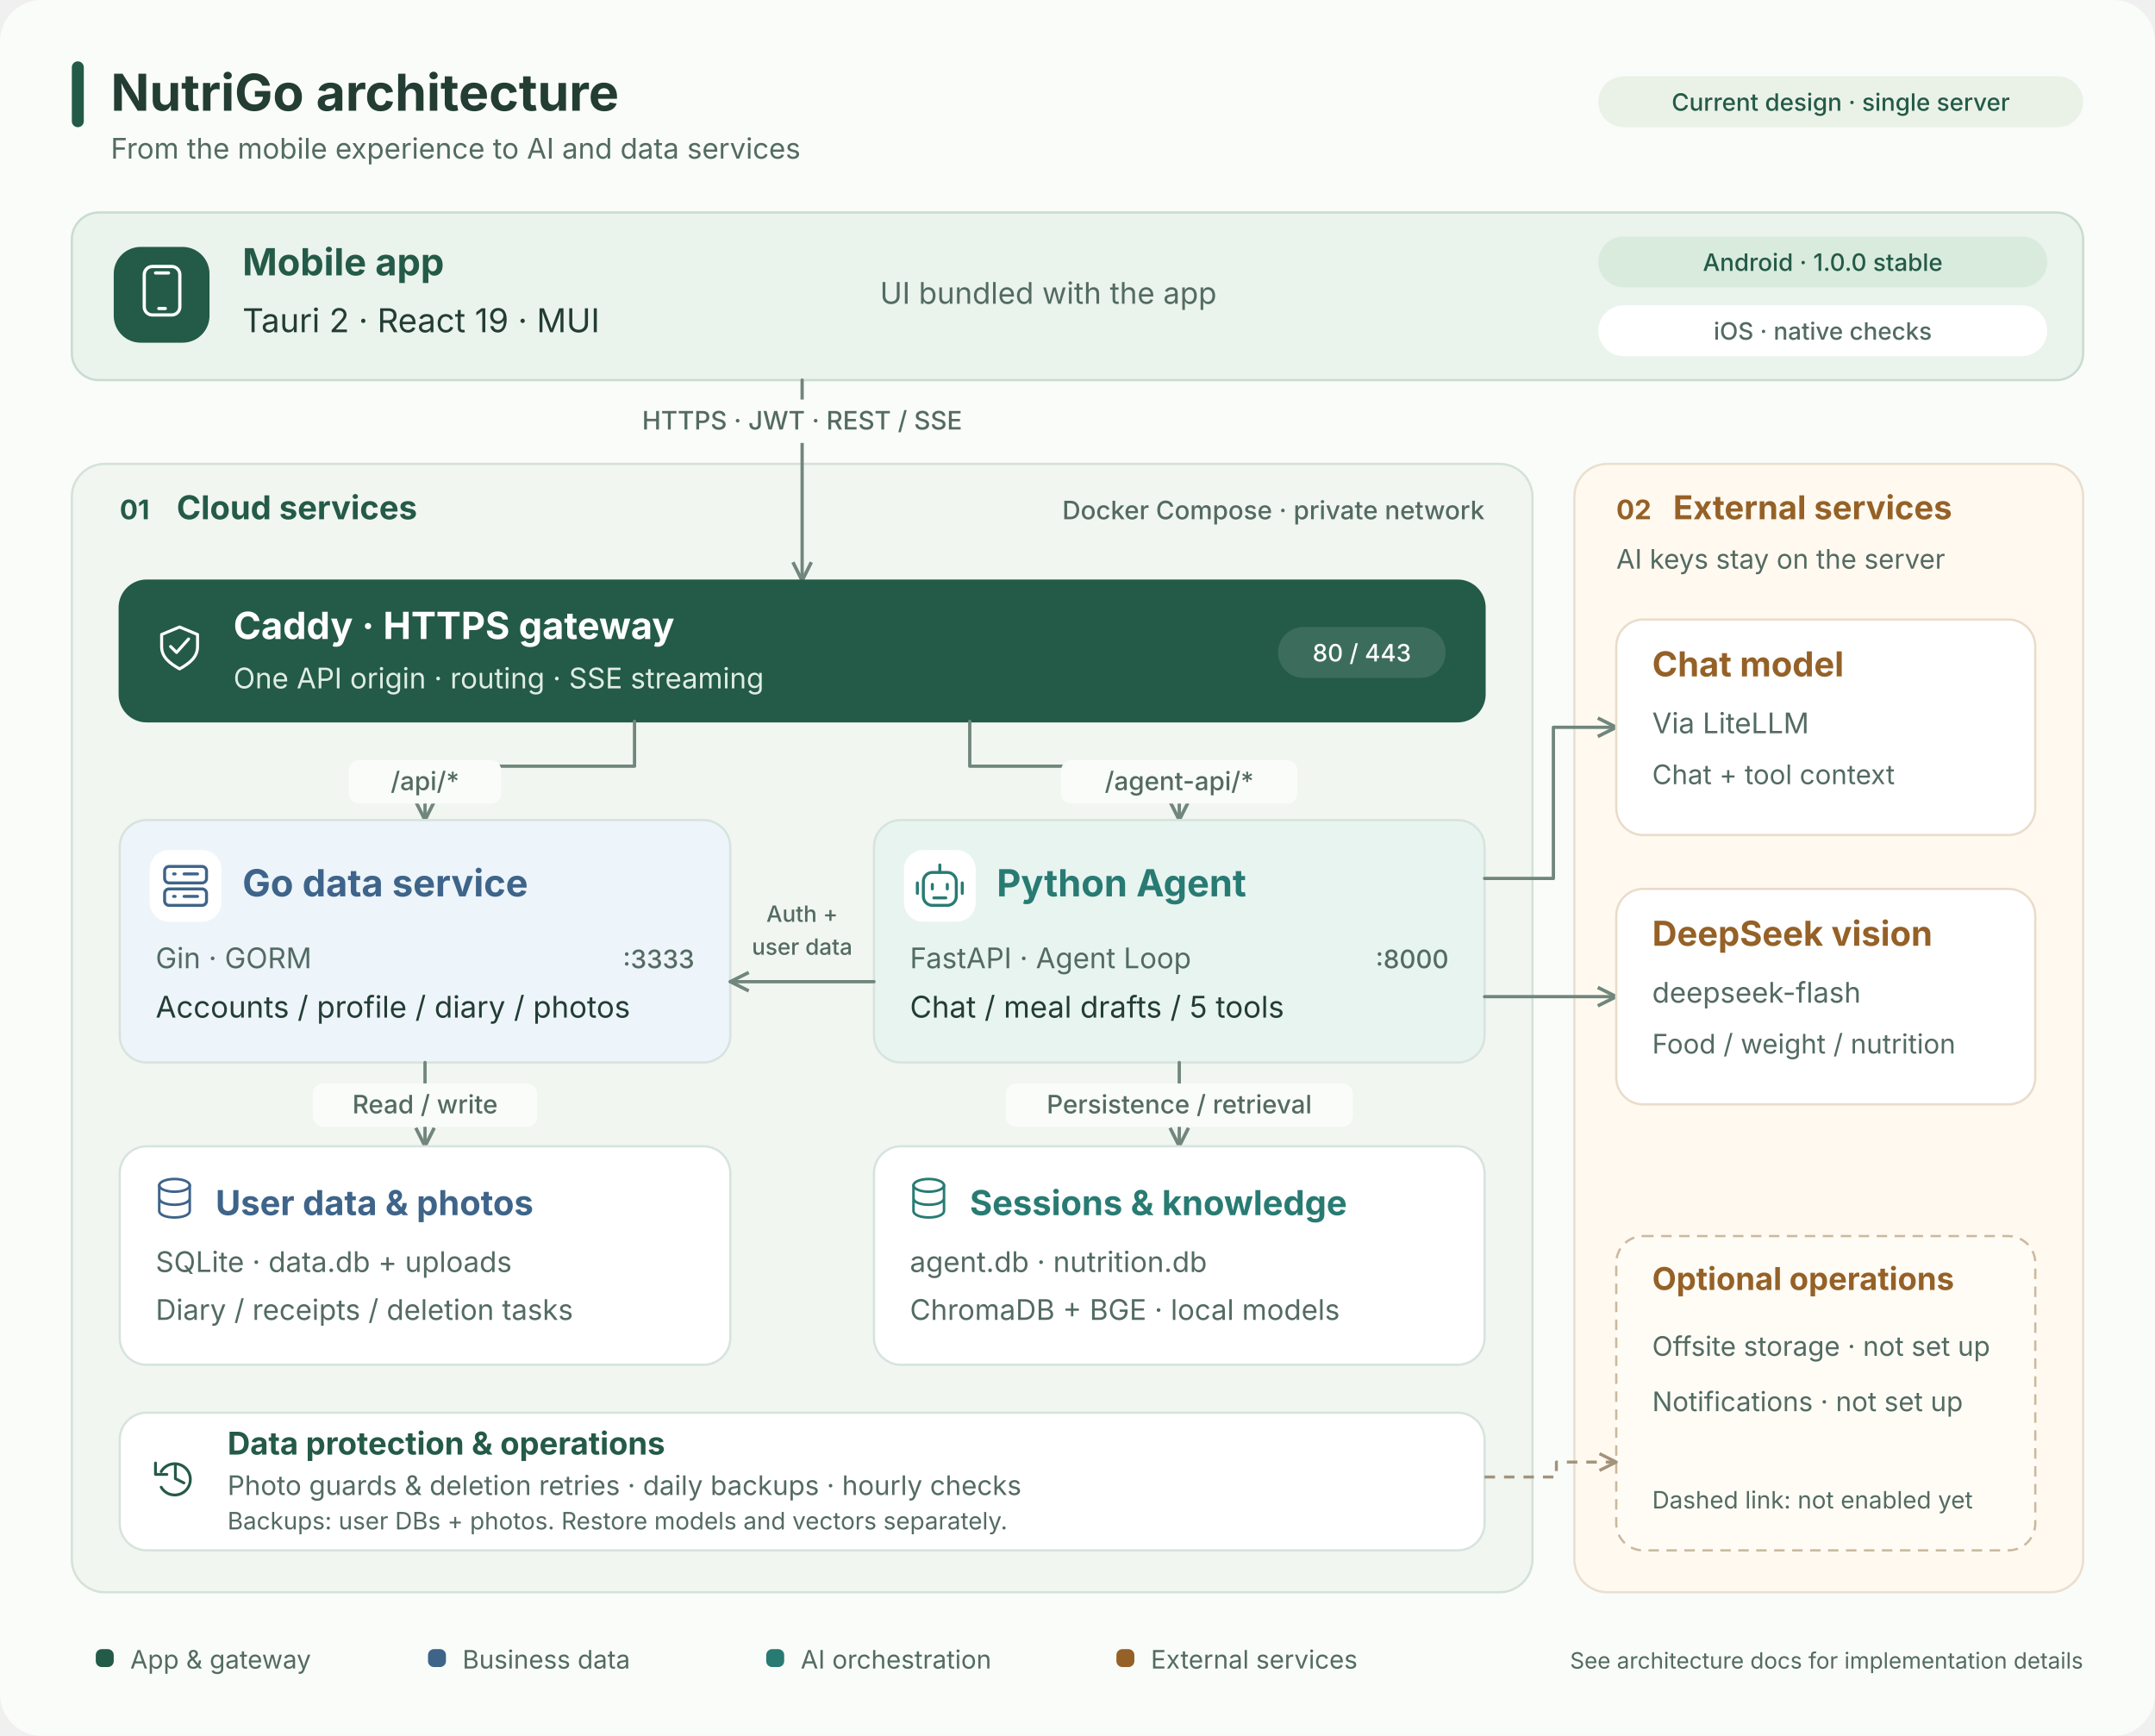
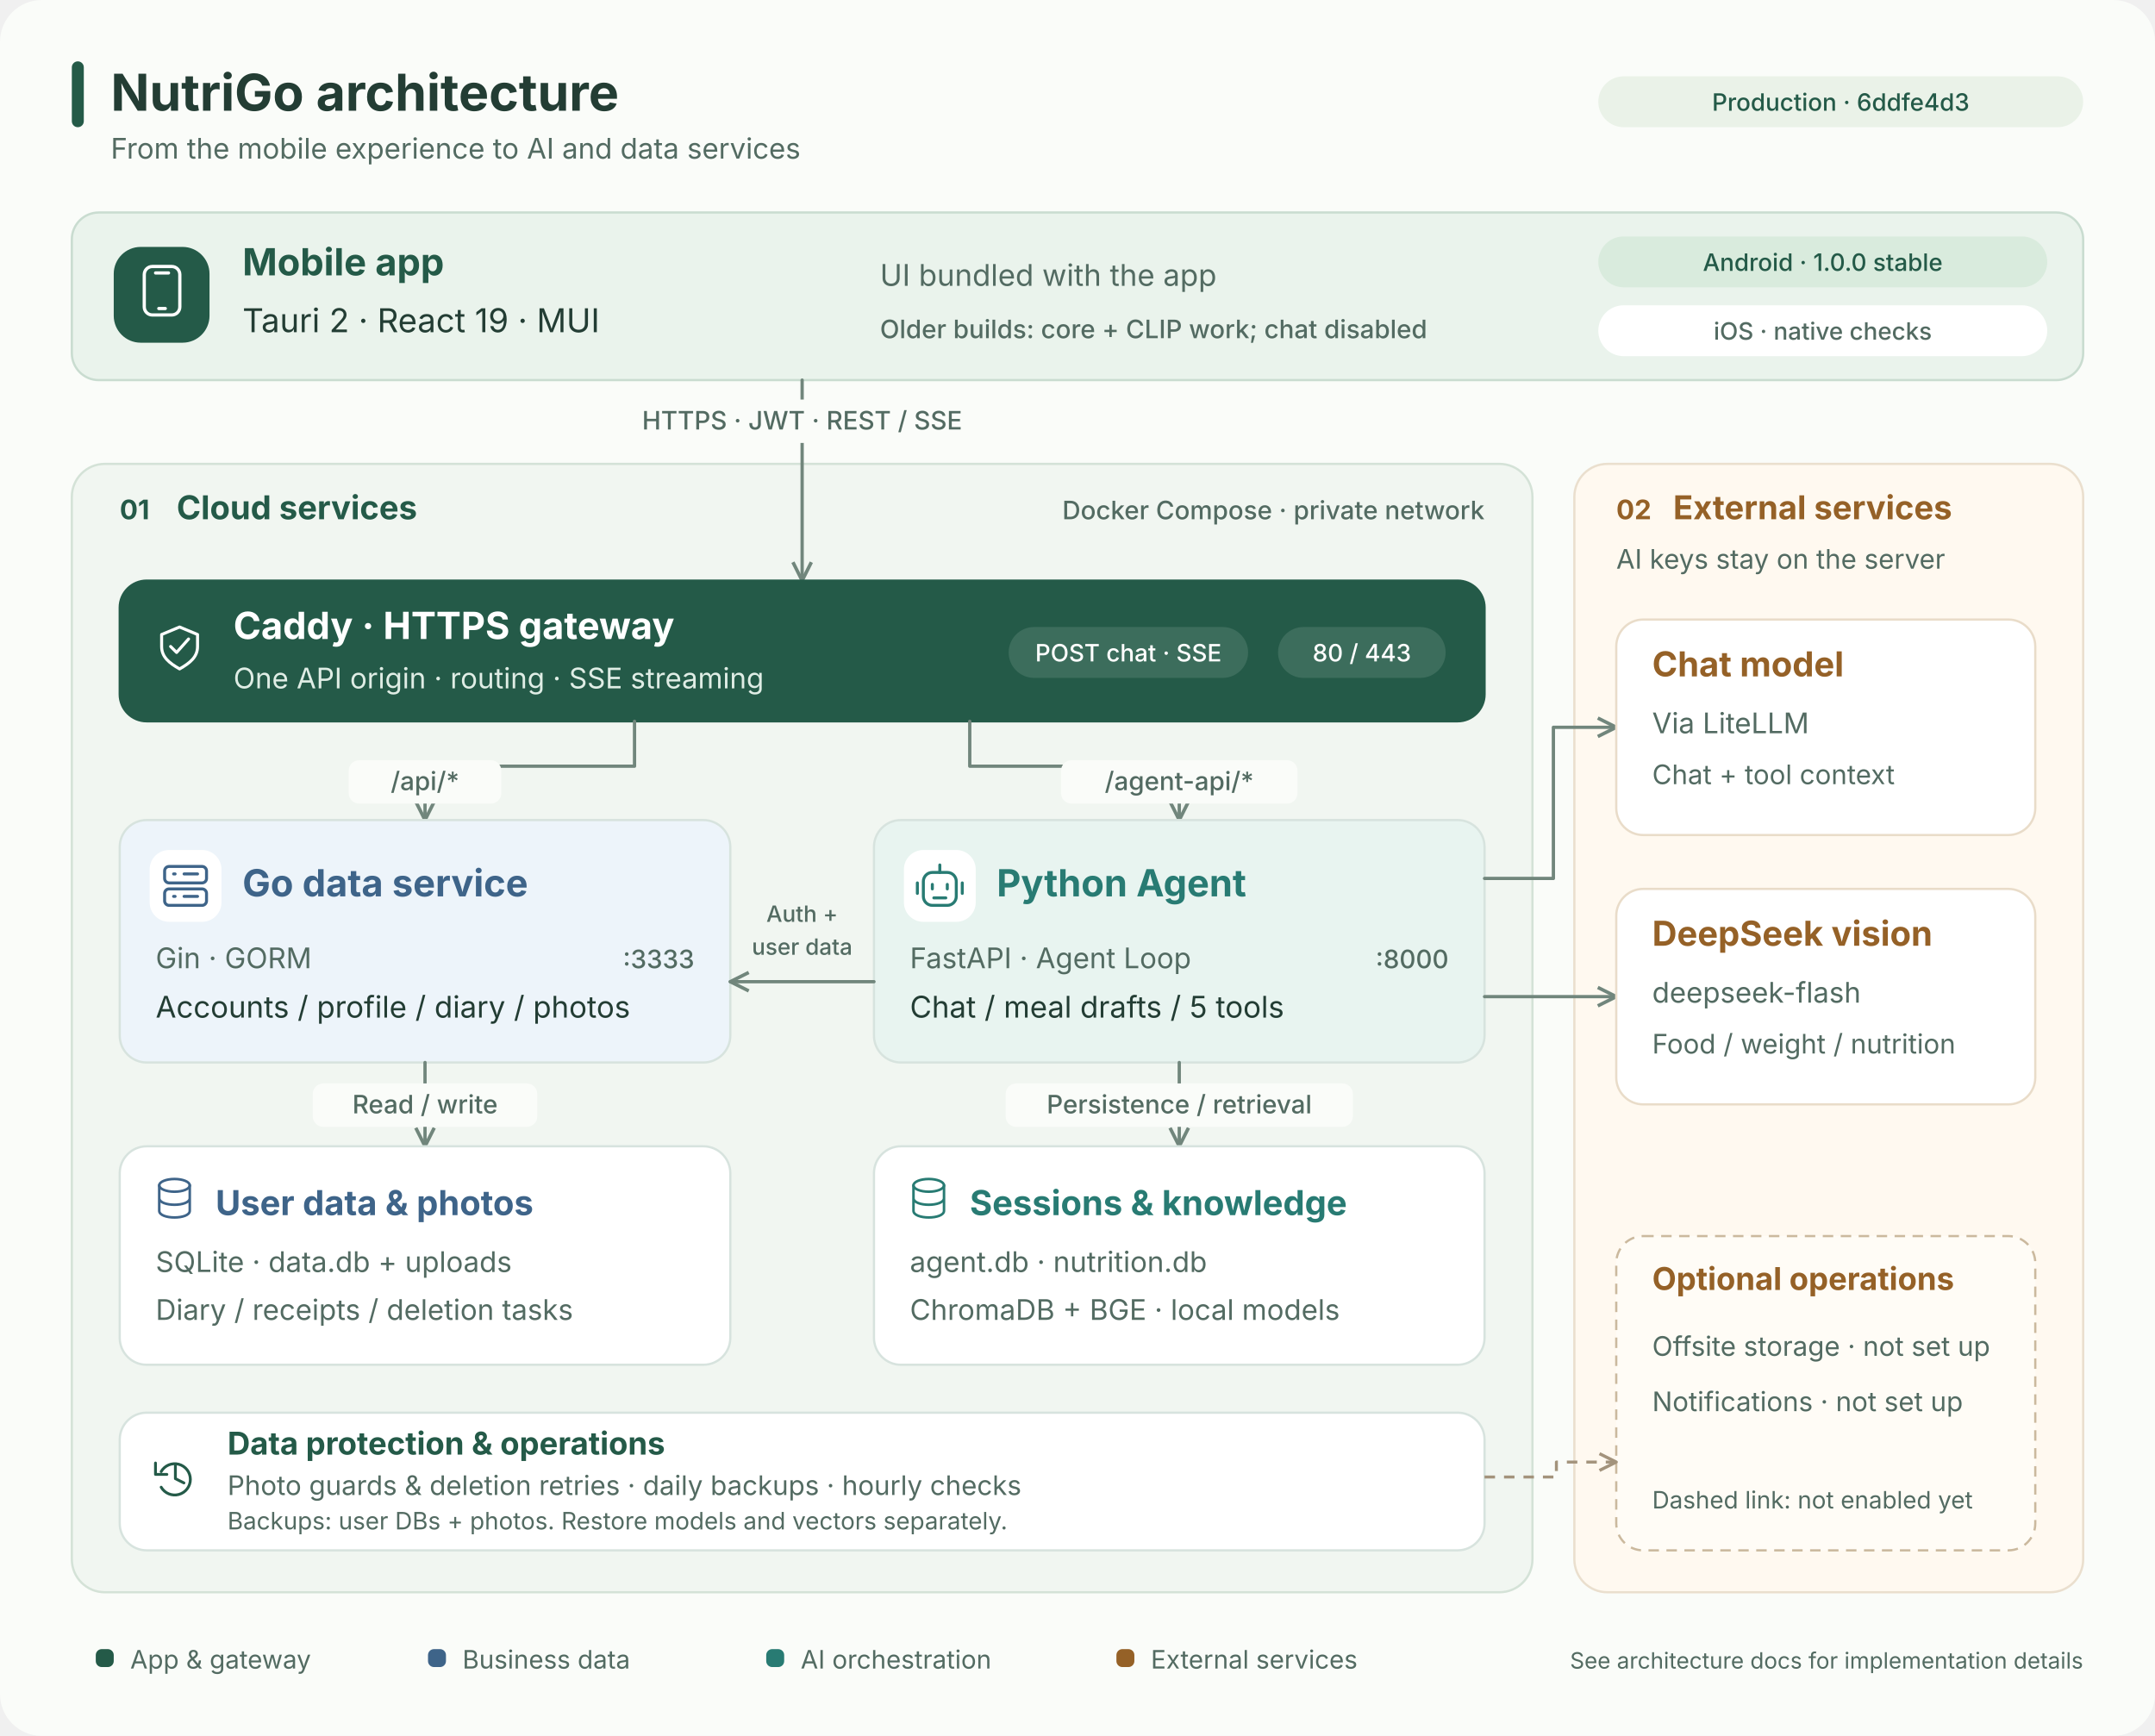
<svg xmlns="http://www.w3.org/2000/svg" width="1440" height="1160" viewBox="0 0 1440 1160" role="img" aria-labelledby="title desc" xml:lang="en">
  <defs>
    <marker id="arrow" viewBox="0 0 10 10" refX="9" refY="5" markerWidth="7" markerHeight="7" orient="auto-start-reverse">
      <path d="M1 1 9 5 1 9" fill="none" stroke="#71867C" stroke-width="1.5" stroke-linejoin="round" />
    </marker>
    <marker id="optional-arrow" viewBox="0 0 10 10" refX="9" refY="5" markerWidth="7" markerHeight="7" orient="auto">
      <path d="M1 1 9 5 1 9" fill="none" stroke="#A3937C" stroke-width="1.5" stroke-linejoin="round" />
    </marker>
  </defs>
  <style>text { font-family: -apple-system, BlinkMacSystemFont, 'Segoe UI', 'PingFang SC', 'Microsoft YaHei', sans-serif; } .edge { fill:none; stroke:#71867C; stroke-width:2.2; stroke-linejoin:round; stroke-linecap:round; marker-end:url(#arrow); } .optional-edge { fill:none; stroke:#A3937C; stroke-width:2; stroke-dasharray:7 6; stroke-linejoin:round; marker-end:url(#optional-arrow); }</style>
  <rect width="1440" height="1160" rx="28" fill="#FAFCF9" />
  <rect x="48" y="41" width="8" height="44" rx="4" fill="#245A48" stroke="none" stroke-width="1.5" />
  <text x="74" y="74" font-size="34" fill="#233D34" font-weight="700" text-anchor="start">NutriGo architecture</text>
  <text x="74" y="106" font-size="19" fill="#536B62" font-weight="400" text-anchor="start">From the mobile experience to AI and data services</text>
  <rect x="1068" y="51" width="324" height="34" rx="17" fill="#EAF2E8" stroke="none" stroke-width="1.5" />
-   <text x="1230.0" y="74" font-size="16" fill="#245A48" font-weight="550" text-anchor="middle">Current design · single server</text>
+   <text x="1230.0" y="74" font-size="16" fill="#245A48" font-weight="550" text-anchor="middle">Production · 6ddfe4d3</text>
  <g data-node="app">
    <rect x="48" y="142" width="1344" height="112" rx="18" fill="#EAF3EC" stroke="#C9DCD0" stroke-width="1.5" />
    <rect x="76" y="165" width="64" height="64" rx="18" fill="#245A48" stroke="none" stroke-width="1.5" />
    <g transform="translate(91 177) scale(1.08)" fill="none" stroke="#FFFFFF" stroke-width="2" stroke-linecap="round" stroke-linejoin="round">
      <rect x="5" y="1" width="22" height="30" rx="5" />
      <path d="M12 5h8M14 27h4" />
    </g>
    <text x="162" y="184" font-size="25" fill="#245A48" font-weight="650" text-anchor="start">Mobile app</text>
    <text x="162" y="222" font-size="22" fill="#233D34" font-weight="400" text-anchor="start">Tauri 2 · React 19 · MUI</text>
-     <text x="588" y="203" font-size="20" fill="#536B62" font-weight="400" text-anchor="start">UI bundled with the app</text>
+     <text x="588" y="191" font-size="20" fill="#536B62" font-weight="400" text-anchor="start">UI bundled with the app</text>
+     <text x="588" y="226" font-size="17" fill="#536B62" font-weight="500" text-anchor="start">Older builds: core + CLIP work; chat disabled</text>
    <rect x="1068" y="158" width="300" height="34" rx="17" fill="#D9EBDD" stroke="none" stroke-width="1.5" />
    <text x="1218.0" y="181" font-size="16" fill="#245A48" font-weight="550" text-anchor="middle">Android · 1.0.0 stable</text>
    <rect x="1068" y="204" width="300" height="34" rx="17" fill="#FFFFFF" stroke="none" stroke-width="1.5" />
    <text x="1218.0" y="227" font-size="16" fill="#536B62" font-weight="550" text-anchor="middle">iOS · native checks</text>
  </g>
  <rect x="48" y="310" width="976" height="754" rx="22" fill="#F1F6F1" stroke="#D4E2D7" stroke-width="1.5" />
  <rect x="1052" y="310" width="340" height="754" rx="22" fill="#FFF9F0" stroke="#EADFCE" stroke-width="1.5" />
  <text x="80" y="347" font-size="18" fill="#245A48" font-weight="700" text-anchor="start">01</text>
  <text x="118" y="347" font-size="22" fill="#245A48" font-weight="650" text-anchor="start">Cloud services</text>
  <text x="992" y="347" font-size="17" fill="#536B62" font-weight="500" text-anchor="end">Docker Compose · private network</text>
  <text x="1080" y="347" font-size="18" fill="#956127" font-weight="700" text-anchor="start">02</text>
  <text x="1118" y="347" font-size="22" fill="#956127" font-weight="650" text-anchor="start">External services</text>
  <text x="1080" y="380" font-size="18" fill="#536B62" font-weight="400" text-anchor="start">AI keys stay on the server</text>
  <path class="edge" d="M536 254 V388" />
  <rect x="402.0" y="267" width="268" height="29" rx="7" fill="#FAFCF9" stroke="none" stroke-width="1.5" />
  <text x="536" y="287" font-size="17" fill="#536B62" font-weight="500" text-anchor="middle">HTTPS · JWT · REST / SSE</text>
  <g data-node="gateway">
    <rect x="80" y="388" width="912" height="94" rx="18" fill="#245A48" stroke="#245A48" stroke-width="1.5" />
    <g transform="translate(104 417) scale(1)" fill="none" stroke="#FFFFFF" stroke-width="2" stroke-linecap="round" stroke-linejoin="round">
      <path d="M16 2 28 7v8c0 7-5 11-12 15C9 26 4 22 4 15V7Z" />
      <path d="m10 15 4 4 8-9" />
    </g>
    <text x="156" y="427" font-size="25" fill="#FFFFFF" font-weight="650" text-anchor="start">Caddy · HTTPS gateway</text>
    <text x="156" y="460" font-size="19" fill="#DFEDE5" font-weight="400" text-anchor="start">One API origin · routing · SSE streaming</text>
+     <rect x="674" y="419" width="160" height="34" rx="17" fill="#3C6D5C" stroke="none" stroke-width="1.5" />
+     <text x="754.0" y="442" font-size="16" fill="#FFFFFF" font-weight="550" text-anchor="middle">POST chat · SSE</text>
    <rect x="854" y="419" width="112" height="34" rx="17" fill="#3C6D5C" stroke="none" stroke-width="1.5" />
    <text x="910.0" y="442" font-size="16" fill="#FFFFFF" font-weight="550" text-anchor="middle">80 / 443</text>
  </g>
  <path class="edge" d="M424 482 V512 H284 V548" />
  <path class="edge" d="M648 482 V512 H788 V548" />
  <rect x="233.0" y="508" width="102" height="29" rx="7" fill="#FAFCF9" stroke="none" stroke-width="1.5" />
  <text x="284" y="528" font-size="17" fill="#536B62" font-weight="500" text-anchor="middle">/api/*</text>
  <rect x="709.0" y="508" width="158" height="29" rx="7" fill="#FAFCF9" stroke="none" stroke-width="1.5" />
  <text x="788" y="528" font-size="17" fill="#536B62" font-weight="500" text-anchor="middle">/agent-api/*</text>
  <g data-node="go">
    <rect x="80" y="548" width="408" height="162" rx="18" fill="#EDF4FA" stroke="#D7E3DE" stroke-width="1.5" />
    <rect x="100" y="568" width="48" height="48" rx="13" fill="#FFFFFF" stroke="none" stroke-width="1.5" />
    <g transform="translate(108 576) scale(1)" fill="none" stroke="#3E6489" stroke-width="2" stroke-linecap="round" stroke-linejoin="round">
      <rect x="2" y="3" width="28" height="11" rx="3" />
      <rect x="2" y="18" width="28" height="11" rx="3" />
      <path d="M8 8h1m6 0h9M8 23h1m6 0h9" />
    </g>
    <text x="162" y="599" font-size="25" fill="#3E6489" font-weight="650" text-anchor="start">Go data service</text>
    <text x="104" y="647" font-size="19" fill="#536B62" font-weight="400" text-anchor="start">Gin · GORM</text>
    <text x="104" y="680" font-size="20" fill="#233D34" font-weight="400" text-anchor="start">Accounts / profile / diary / photos</text>
    <text x="464" y="647" font-size="17" fill="#536B62" font-weight="500" text-anchor="end">:3333</text>
  </g>
  <g data-node="agent">
    <rect x="584" y="548" width="408" height="162" rx="18" fill="#E8F4F0" stroke="#D7E3DE" stroke-width="1.5" />
    <rect x="604" y="568" width="48" height="48" rx="13" fill="#FFFFFF" stroke="none" stroke-width="1.5" />
    <g transform="translate(612 576) scale(1)" fill="none" stroke="#287B73" stroke-width="2" stroke-linecap="round" stroke-linejoin="round">
      <rect x="5" y="7" width="22" height="22" rx="6" />
      <path d="M16 2v5M11 15v3m10-3v3m-9 6h8M1 14v7m30-7v7" />
    </g>
    <text x="666" y="599" font-size="25" fill="#287B73" font-weight="650" text-anchor="start">Python Agent</text>
    <text x="608" y="647" font-size="19" fill="#536B62" font-weight="400" text-anchor="start">FastAPI · Agent Loop</text>
    <text x="608" y="680" font-size="20" fill="#233D34" font-weight="400" text-anchor="start">Chat / meal drafts / 5 tools</text>
    <text x="968" y="647" font-size="17" fill="#536B62" font-weight="500" text-anchor="end">:8000</text>
  </g>
  <text x="536" y="616" font-size="15" fill="#536B62" font-weight="500" text-anchor="middle">Auth +</text>
  <text x="536" y="638" font-size="15" fill="#536B62" font-weight="500" text-anchor="middle">user data</text>
  <path class="edge" d="M584 656 H488" />
  <path class="edge" d="M284 710 V766" />
  <path class="edge" d="M788 710 V766" />
  <rect x="209.0" y="724" width="150" height="29" rx="7" fill="#FAFCF9" stroke="none" stroke-width="1.5" />
  <text x="284" y="744" font-size="17" fill="#536B62" font-weight="500" text-anchor="middle">Read / write</text>
  <rect x="672.0" y="724" width="232" height="29" rx="7" fill="#FAFCF9" stroke="none" stroke-width="1.5" />
  <text x="788" y="744" font-size="17" fill="#536B62" font-weight="500" text-anchor="middle">Persistence / retrieval</text>
  <g data-node="business-data">
    <rect x="80" y="766" width="408" height="146" rx="18" fill="#FFFFFF" stroke="#D7E3DE" stroke-width="1.5" />
    <g transform="translate(103 787) scale(0.85)" fill="none" stroke="#3E6489" stroke-width="2" stroke-linecap="round" stroke-linejoin="round">
      <ellipse cx="16" cy="6" rx="12" ry="5" />
      <path d="M4 6v20c0 7 24 7 24 0V6M4 16c0 7 24 7 24 0" />
    </g>
    <text x="144" y="812" font-size="23" fill="#3E6489" font-weight="650" text-anchor="start">User data &amp; photos</text>
    <text x="104" y="850" font-size="19" fill="#536B62" font-weight="400" text-anchor="start">SQLite · data.db + uploads</text>
    <text x="104" y="882" font-size="19" fill="#536B62" font-weight="400" text-anchor="start">Diary / receipts / deletion tasks</text>
  </g>
  <g data-node="agent-data">
    <rect x="584" y="766" width="408" height="146" rx="18" fill="#FFFFFF" stroke="#D7E3DE" stroke-width="1.5" />
    <g transform="translate(607 787) scale(0.85)" fill="none" stroke="#287B73" stroke-width="2" stroke-linecap="round" stroke-linejoin="round">
      <ellipse cx="16" cy="6" rx="12" ry="5" />
      <path d="M4 6v20c0 7 24 7 24 0V6M4 16c0 7 24 7 24 0" />
    </g>
    <text x="648" y="812" font-size="23" fill="#287B73" font-weight="650" text-anchor="start">Sessions &amp; knowledge</text>
    <text x="608" y="850" font-size="19" fill="#536B62" font-weight="400" text-anchor="start">agent.db · nutrition.db</text>
    <text x="608" y="882" font-size="19" fill="#536B62" font-weight="400" text-anchor="start">ChromaDB + BGE · local models</text>
  </g>
  <path class="edge" d="M992 587 H1038 V486 H1080" />
  <path class="edge" d="M992 666 H1080" />
  <g data-node="chat-provider">
    <rect x="1080" y="414" width="280" height="144" rx="18" fill="#FFFFFF" stroke="#E9DCC9" stroke-width="1.5" />
    <text x="1104" y="452" font-size="23" fill="#956127" font-weight="650" text-anchor="start">Chat model</text>
    <text x="1104" y="490" font-size="19" fill="#536B62" font-weight="400" text-anchor="start">Via LiteLLM</text>
    <text x="1104" y="524" font-size="18" fill="#536B62" font-weight="400" text-anchor="start">Chat + tool context</text>
  </g>
  <g data-node="vision-provider">
    <rect x="1080" y="594" width="280" height="144" rx="18" fill="#FFFFFF" stroke="#E9DCC9" stroke-width="1.5" />
    <text x="1104" y="632" font-size="23" fill="#956127" font-weight="650" text-anchor="start">DeepSeek vision</text>
    <text x="1104" y="670" font-size="19" fill="#536B62" font-weight="400" text-anchor="start">deepseek-flash</text>
    <text x="1104" y="704" font-size="18" fill="#536B62" font-weight="400" text-anchor="start">Food / weight / nutrition</text>
  </g>
  <g data-node="operations">
    <rect x="80" y="944" width="912" height="92" rx="18" fill="#FFFFFF" stroke="#D7E3DE" stroke-width="1.5" />
    <g transform="translate(102 971) scale(0.95)" fill="none" stroke="#245A48" stroke-width="2" stroke-linecap="round" stroke-linejoin="round">
      <path d="M6 13a11 11 0 1 1 0 11M2 7v8h8M16 9v9l6 3" />
    </g>
    <text x="152" y="972" font-size="21" fill="#245A48" font-weight="650" text-anchor="start">Data protection &amp; operations</text>
    <text x="152" y="999" font-size="18" fill="#536B62" font-weight="400" text-anchor="start">Photo guards &amp; deletion retries · daily backups · hourly checks</text>
    <text x="152" y="1022" font-size="16" fill="#536B62" font-weight="400" text-anchor="start">Backups: user DBs + photos. Restore models and vectors separately.</text>
  </g>
  <g data-node="optional">
    <rect x="1080" y="826" width="280" height="210" rx="18" fill="#FFFCF6" stroke="#CBB99E" stroke-width="1.5" stroke-dasharray="7 5" />
    <text x="1104" y="862" font-size="21" fill="#956127" font-weight="650" text-anchor="start">Optional operations</text>
    <text x="1104" y="906" font-size="18" fill="#536B62" font-weight="400" text-anchor="start">Offsite storage · not set up</text>
    <text x="1104" y="943" font-size="18" fill="#536B62" font-weight="400" text-anchor="start">Notifications · not set up</text>
    <text x="1104" y="1008" font-size="16" fill="#536B62" font-weight="400" text-anchor="start">Dashed link: not enabled yet</text>
  </g>
  <path class="optional-edge" d="M992 987 H1040 V977 H1080" />
  <rect x="64" y="1102" width="12" height="12" rx="4" fill="#245A48" stroke="none" stroke-width="1.5" />
  <text x="87" y="1115" font-size="17" fill="#536B62" font-weight="400" text-anchor="start">App &amp; gateway</text>
  <rect x="286" y="1102" width="12" height="12" rx="4" fill="#3E6489" stroke="none" stroke-width="1.5" />
  <text x="309" y="1115" font-size="17" fill="#536B62" font-weight="400" text-anchor="start">Business data</text>
  <rect x="512" y="1102" width="12" height="12" rx="4" fill="#287B73" stroke="none" stroke-width="1.5" />
  <text x="535" y="1115" font-size="17" fill="#536B62" font-weight="400" text-anchor="start">AI orchestration</text>
  <rect x="746" y="1102" width="12" height="12" rx="4" fill="#956127" stroke="none" stroke-width="1.5" />
  <text x="769" y="1115" font-size="17" fill="#536B62" font-weight="400" text-anchor="start">External services</text>
  <text x="1392" y="1115" font-size="15" fill="#536B62" font-weight="400" text-anchor="end">See architecture docs for implementation details</text>
</svg>
